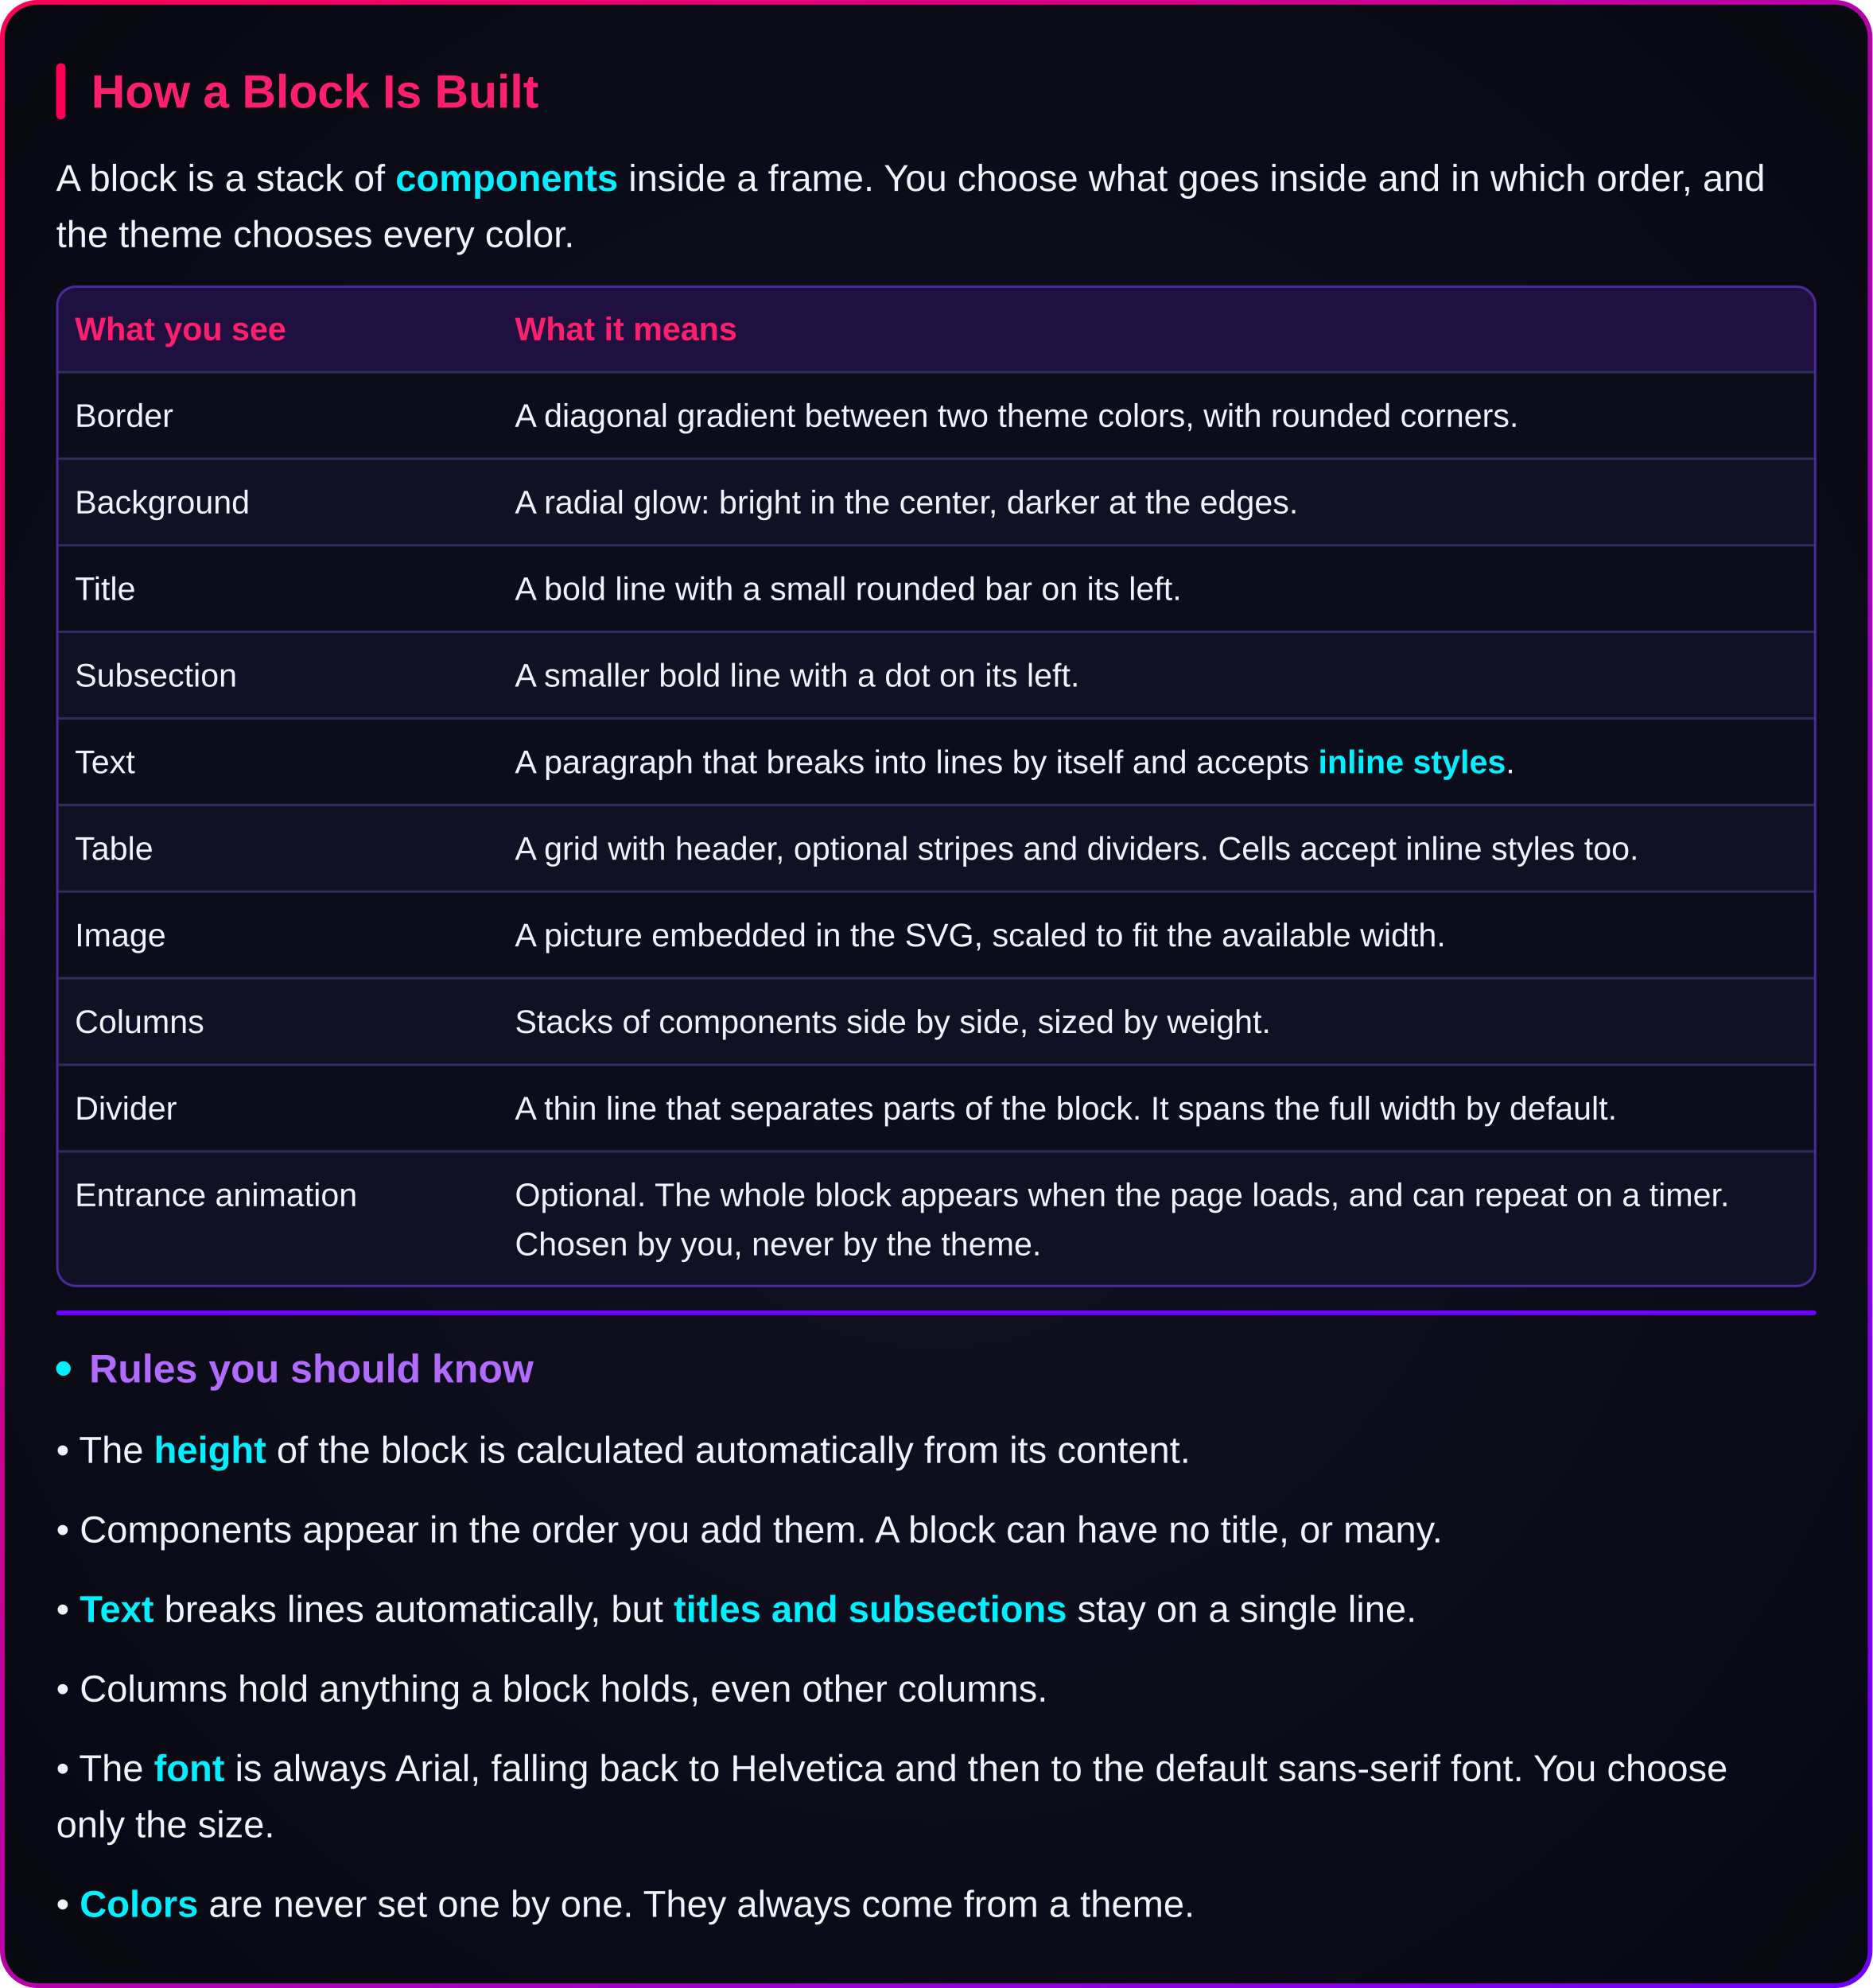
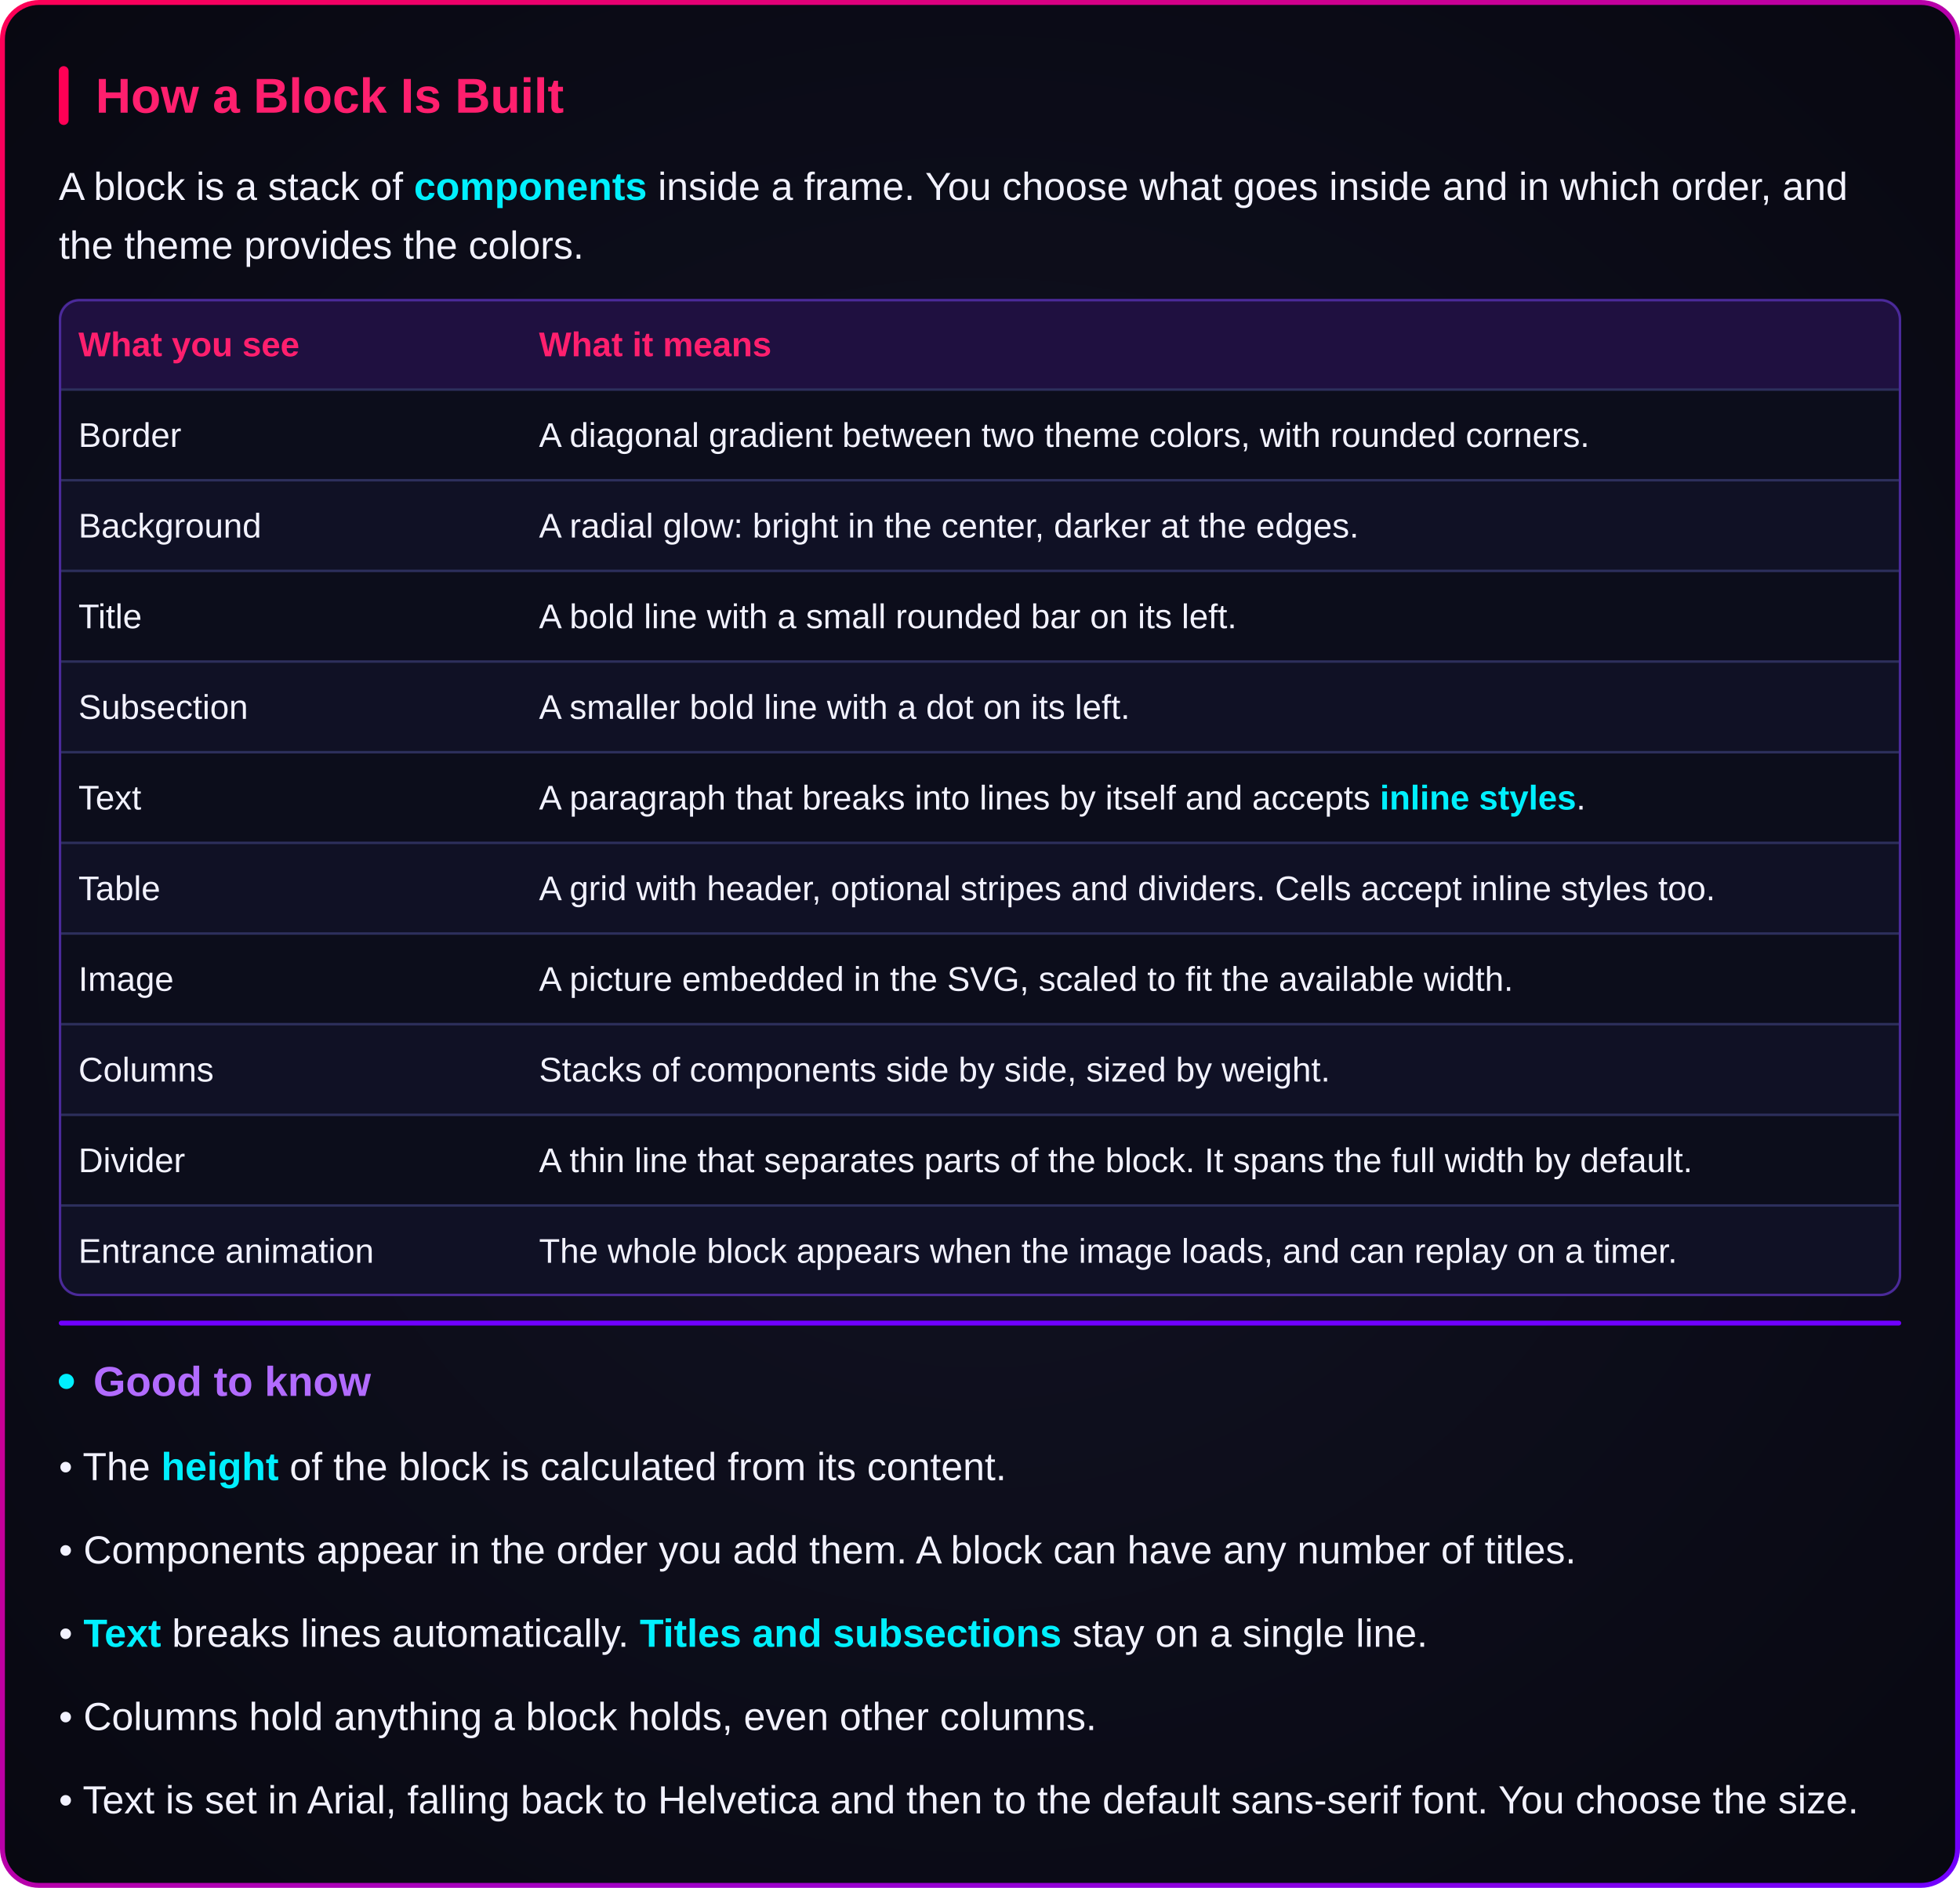
- <svg xmlns="http://www.w3.org/2000/svg" width="800" height="849.5" viewBox="0 0 800 849.5">
+ <svg xmlns="http://www.w3.org/2000/svg" width="800" height="770.5" viewBox="0 0 800 770.5">
  <style>
@keyframes entry {
  from { opacity: 0; } to { opacity: 1; transform: none; }
}
.entry {
  animation: entry 0.8s ease-out both;
  transform-box: fill-box;
  transform-origin: center;
}
@media (prefers-reduced-motion: reduce) {
  .entry { animation: none; }
}
</style>
  <g class="entry">
    <defs>
      <radialGradient id="background" cx="0.5" cy="0.5" r="0.7">
        <stop offset="0" stop-color="#121324" />
        <stop offset="1" stop-color="#080811" />
      </radialGradient>
      <linearGradient id="border" x1="0" y1="0" x2="1" y2="1">
        <stop offset="0" stop-color="#FF0055" />
        <stop offset="1" stop-color="#7000FF" />
      </linearGradient>
    </defs>
-     <rect x="1" y="1" width="798" height="847.5" rx="15" fill="url(#background)" stroke="none" stroke-width="2" />
-     <rect x="1" y="1" width="798" height="847.5" rx="15" fill="none" stroke="url(#border)" stroke-width="2" />
+     <rect x="1" y="1" width="798" height="768.5" rx="15" fill="url(#background)" stroke="none" stroke-width="2" />
+     <rect x="1" y="1" width="798" height="768.5" rx="15" fill="none" stroke="url(#border)" stroke-width="2" />
    <g font-family="Arial, Helvetica, sans-serif">
      <rect x="24.0" y="27.0" width="4" height="24.0" rx="2" fill="#FF0055" />
      <text x="39.0" y="46.0" font-size="20" fill="#FF1F6E" font-weight="700">How a Block Is Built</text>
      <text x="24.0" y="81.6" font-size="16" fill="#F2F2FF">A block is a stack of <tspan fill="#00F0FF" font-weight="700">components</tspan> inside a frame. You choose what goes inside and in which order, and</text>
-       <text x="24.0" y="105.6" font-size="16" fill="#F2F2FF">the theme chooses every color.</text>
+       <text x="24.0" y="105.6" font-size="16" fill="#F2F2FF">the theme provides the colors.</text>
      <clipPath id="table-clip-24-122">
-         <rect x="24.0" y="122.0" width="752.0" height="428.0" rx="8" />
+         <rect x="24.0" y="122.0" width="752.0" height="407.0" rx="8" />
      </clipPath>
      <g clip-path="url(#table-clip-24-122)">
-         <rect x="24.0" y="122.0" width="752.0" height="428.0" fill="#0C0D1B" />
+         <rect x="24.0" y="122.0" width="752.0" height="407.0" fill="#0C0D1B" />
        <rect x="24.0" y="122.0" width="752.0" height="37.0" fill="#1F1040" />
        <rect x="24.0" y="196.0" width="752.0" height="37.0" fill="#101125" />
        <rect x="24.0" y="270.0" width="752.0" height="37.0" fill="#101125" />
        <rect x="24.0" y="344.0" width="752.0" height="37.0" fill="#101125" />
        <rect x="24.0" y="418.0" width="752.0" height="37.0" fill="#101125" />
-         <rect x="24.0" y="492.0" width="752.0" height="58.0" fill="#101125" />
+         <rect x="24.0" y="492.0" width="752.0" height="37.0" fill="#101125" />
      </g>
      <line x1="24.0" y1="159.0" x2="776.0" y2="159.0" stroke="#2D2F5C" stroke-width="1" />
      <line x1="24.0" y1="196.0" x2="776.0" y2="196.0" stroke="#2D2F5C" stroke-width="1" />
      <line x1="24.0" y1="233.0" x2="776.0" y2="233.0" stroke="#2D2F5C" stroke-width="1" />
      <line x1="24.0" y1="270.0" x2="776.0" y2="270.0" stroke="#2D2F5C" stroke-width="1" />
      <line x1="24.0" y1="307.0" x2="776.0" y2="307.0" stroke="#2D2F5C" stroke-width="1" />
      <line x1="24.0" y1="344.0" x2="776.0" y2="344.0" stroke="#2D2F5C" stroke-width="1" />
      <line x1="24.0" y1="381.0" x2="776.0" y2="381.0" stroke="#2D2F5C" stroke-width="1" />
      <line x1="24.0" y1="418.0" x2="776.0" y2="418.0" stroke="#2D2F5C" stroke-width="1" />
      <line x1="24.0" y1="455.0" x2="776.0" y2="455.0" stroke="#2D2F5C" stroke-width="1" />
      <line x1="24.0" y1="492.0" x2="776.0" y2="492.0" stroke="#2D2F5C" stroke-width="1" />
      <text x="32.0" y="145.4" font-size="14" fill="#FF1F6E" font-weight="700">What you see</text>
      <text x="220.0" y="145.4" font-size="14" fill="#FF1F6E" font-weight="700">What it means</text>
      <text x="32.0" y="182.4" font-size="14" fill="#F2F2FF">Border</text>
      <text x="220.0" y="182.4" font-size="14" fill="#F2F2FF">A diagonal gradient between two theme colors, with rounded corners.</text>
      <text x="32.0" y="219.4" font-size="14" fill="#F2F2FF">Background</text>
      <text x="220.0" y="219.4" font-size="14" fill="#F2F2FF">A radial glow: bright in the center, darker at the edges.</text>
      <text x="32.0" y="256.4" font-size="14" fill="#F2F2FF">Title</text>
      <text x="220.0" y="256.4" font-size="14" fill="#F2F2FF">A bold line with a small rounded bar on its left.</text>
      <text x="32.0" y="293.4" font-size="14" fill="#F2F2FF">Subsection</text>
      <text x="220.0" y="293.4" font-size="14" fill="#F2F2FF">A smaller bold line with a dot on its left.</text>
      <text x="32.0" y="330.4" font-size="14" fill="#F2F2FF">Text</text>
      <text x="220.0" y="330.4" font-size="14" fill="#F2F2FF">A paragraph that breaks into lines by itself and accepts <tspan fill="#00F0FF" font-weight="700">inline styles</tspan>.</text>
      <text x="32.0" y="367.4" font-size="14" fill="#F2F2FF">Table</text>
      <text x="220.0" y="367.4" font-size="14" fill="#F2F2FF">A grid with header, optional stripes and dividers. Cells accept inline styles too.</text>
      <text x="32.0" y="404.4" font-size="14" fill="#F2F2FF">Image</text>
      <text x="220.0" y="404.4" font-size="14" fill="#F2F2FF">A picture embedded in the SVG, scaled to fit the available width.</text>
      <text x="32.0" y="441.4" font-size="14" fill="#F2F2FF">Columns</text>
      <text x="220.0" y="441.4" font-size="14" fill="#F2F2FF">Stacks of components side by side, sized by weight.</text>
      <text x="32.0" y="478.4" font-size="14" fill="#F2F2FF">Divider</text>
      <text x="220.0" y="478.4" font-size="14" fill="#F2F2FF">A thin line that separates parts of the block. It spans the full width by default.</text>
      <text x="32.0" y="515.4" font-size="14" fill="#F2F2FF">Entrance animation</text>
-       <text x="220.0" y="515.4" font-size="14" fill="#F2F2FF">Optional. The whole block appears when the page loads, and can repeat on a timer.</text>
-       <text x="220.0" y="536.4" font-size="14" fill="#F2F2FF">Chosen by you, never by the theme.</text>
-       <rect x="24.5" y="122.5" width="751.0" height="427.0" rx="8" fill="none" stroke="#4B2A9A" stroke-width="1" />
-       <rect x="24.0" y="560.0" width="752.0" height="2" rx="1" fill="#7000FF" />
-       <circle cx="27.1" cy="584.8" r="3.1" fill="#00F0FF" />
-       <text x="38.1" y="590.7" font-size="17" fill="#B26BFF" font-weight="700">Rules you should know</text>
-       <text x="24.0" y="625.1" font-size="16" fill="#F2F2FF">• The <tspan fill="#00F0FF" font-weight="700">height</tspan> of the block is calculated automatically from its content.</text>
-       <text x="24.0" y="659.1" font-size="16" fill="#F2F2FF">• Components appear in the order you add them. A block can have no title, or many.</text>
-       <text x="24.0" y="693.1" font-size="16" fill="#F2F2FF">• <tspan fill="#00F0FF" font-weight="700">Text</tspan> breaks lines automatically, but <tspan fill="#00F0FF" font-weight="700">titles and subsections</tspan> stay on a single line.</text>
-       <text x="24.0" y="727.1" font-size="16" fill="#F2F2FF">• Columns hold anything a block holds, even other columns.</text>
-       <text x="24.0" y="761.1" font-size="16" fill="#F2F2FF">• The <tspan fill="#00F0FF" font-weight="700">font</tspan> is always Arial, falling back to Helvetica and then to the default sans-serif font. You choose</text>
-       <text x="24.0" y="785.1" font-size="16" fill="#F2F2FF">only the size.</text>
-       <text x="24.0" y="819.1" font-size="16" fill="#F2F2FF">• <tspan fill="#00F0FF" font-weight="700">Colors</tspan> are never set one by one. They always come from a theme.</text>
+       <text x="220.0" y="515.4" font-size="14" fill="#F2F2FF">The whole block appears when the image loads, and can replay on a timer.</text>
+       <rect x="24.5" y="122.5" width="751.0" height="406.0" rx="8" fill="none" stroke="#4B2A9A" stroke-width="1" />
+       <rect x="24.0" y="539.0" width="752.0" height="2" rx="1" fill="#7000FF" />
+       <circle cx="27.1" cy="563.8" r="3.1" fill="#00F0FF" />
+       <text x="38.1" y="569.7" font-size="17" fill="#B26BFF" font-weight="700">Good to know</text>
+       <text x="24.0" y="604.1" font-size="16" fill="#F2F2FF">• The <tspan fill="#00F0FF" font-weight="700">height</tspan> of the block is calculated from its content.</text>
+       <text x="24.0" y="638.1" font-size="16" fill="#F2F2FF">• Components appear in the order you add them. A block can have any number of titles.</text>
+       <text x="24.0" y="672.1" font-size="16" fill="#F2F2FF">• <tspan fill="#00F0FF" font-weight="700">Text</tspan> breaks lines automatically. <tspan fill="#00F0FF" font-weight="700">Titles and subsections</tspan> stay on a single line.</text>
+       <text x="24.0" y="706.1" font-size="16" fill="#F2F2FF">• Columns hold anything a block holds, even other columns.</text>
+       <text x="24.0" y="740.1" font-size="16" fill="#F2F2FF">• Text is set in Arial, falling back to Helvetica and then to the default sans-serif font. You choose the size.</text>
    </g>
  </g>
</svg>
